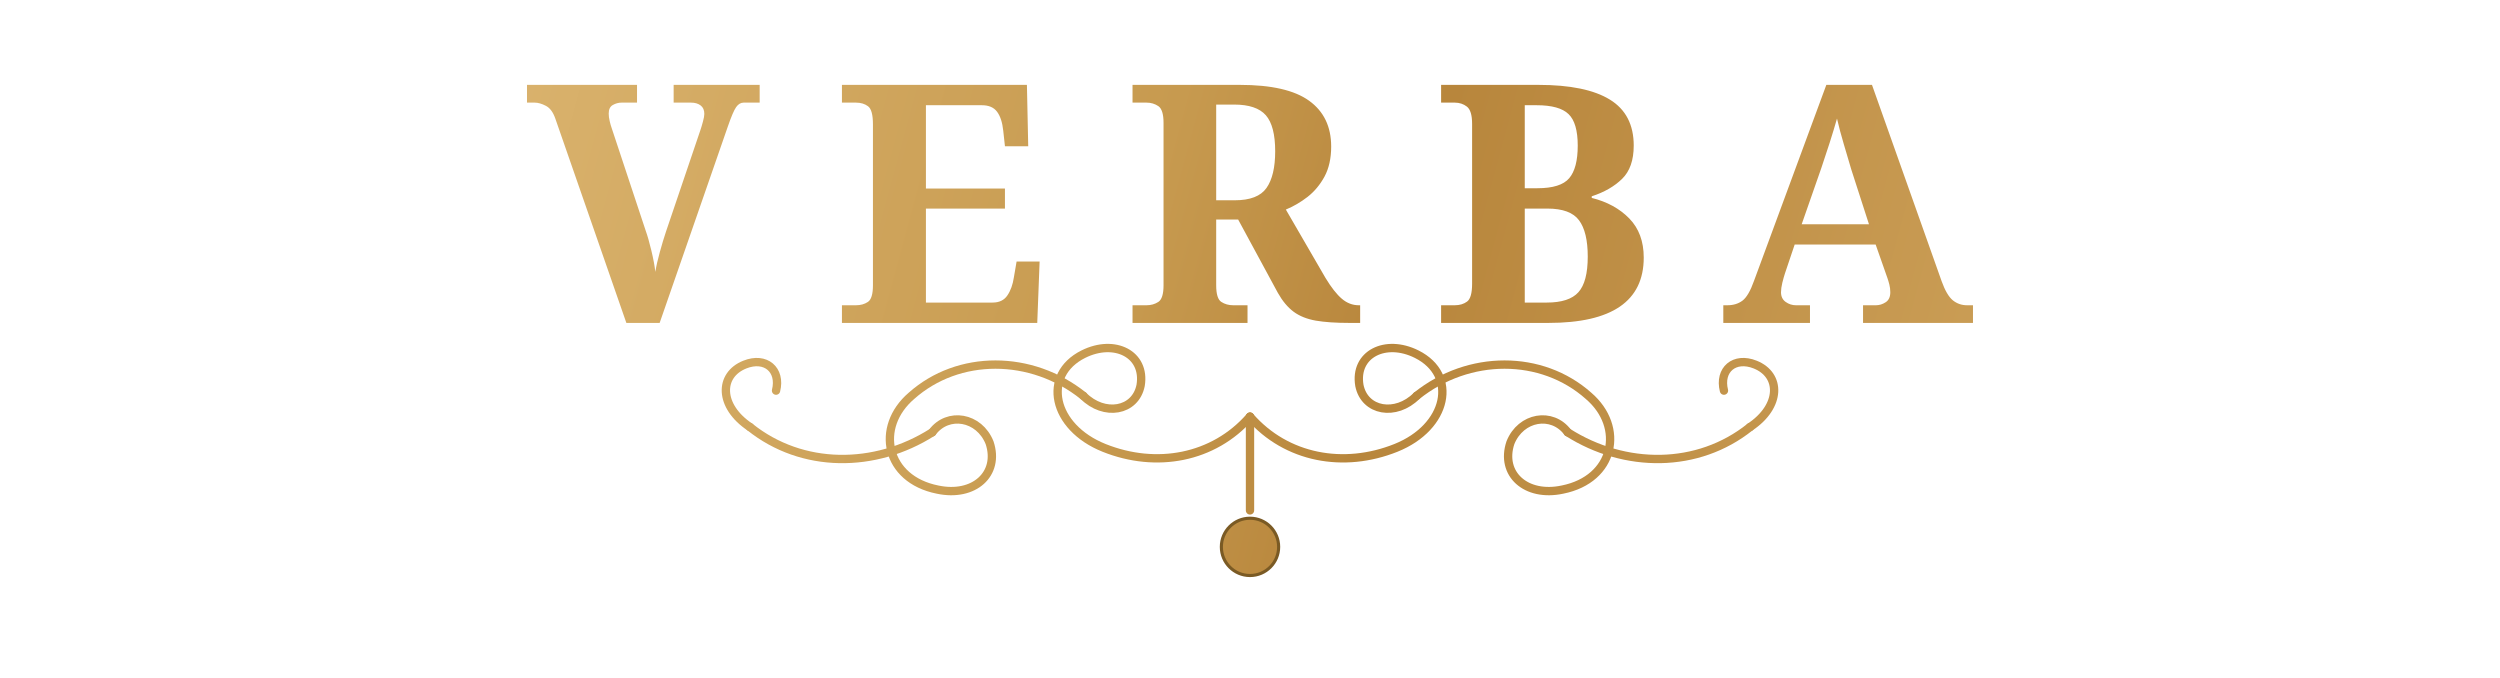
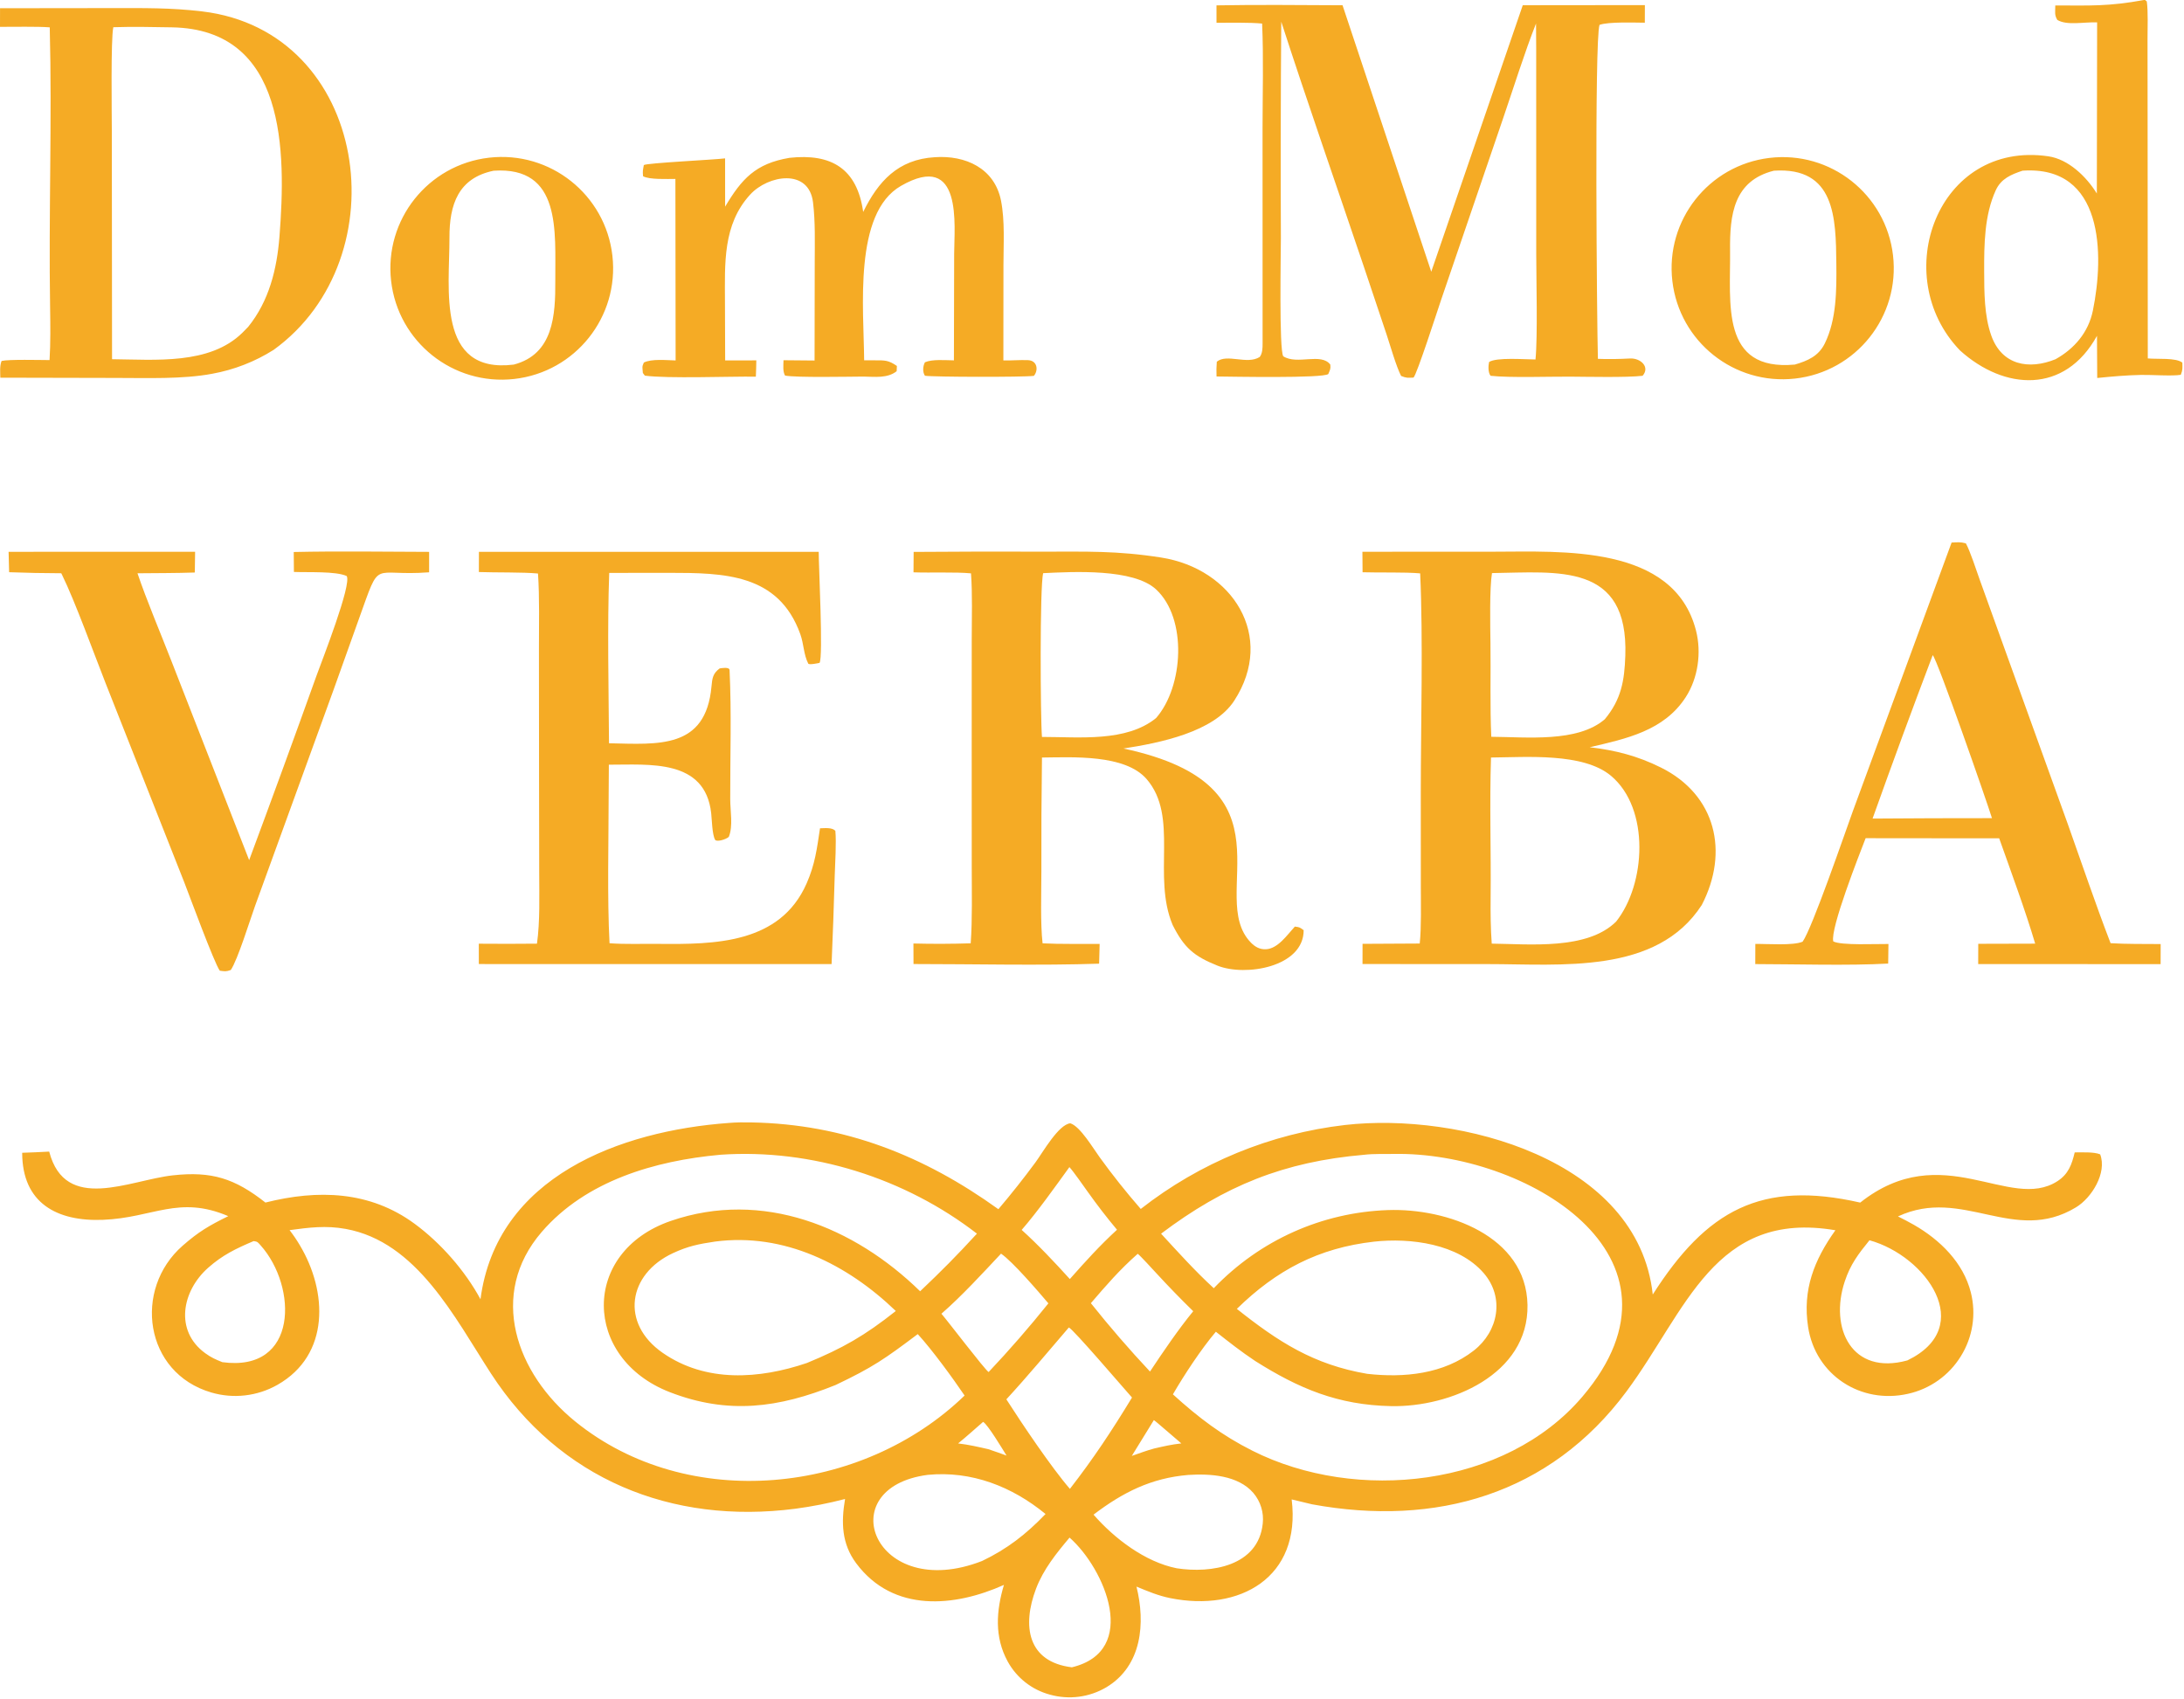
- <svg xmlns="http://www.w3.org/2000/svg" viewBox="0 0 480 130" fill="none">
-   <defs>
-     <linearGradient id="verbaGold" x1="0" y1="0" x2="480" y2="130" gradientUnits="userSpaceOnUse">
-       <stop offset="0" stop-color="#e8c584" />
-       <stop offset="0.45" stop-color="#c79a4f" />
-       <stop offset="0.55" stop-color="#b8863c" />
-       <stop offset="1" stop-color="#dcb46e" />
-     </linearGradient>
-   </defs>
-   <text x="240" y="62" text-anchor="middle" font-family="'Cormorant Garamond', 'Playfair Display', serif" font-size="64" font-weight="600" letter-spacing="14" fill="url(#verbaGold)">VERBA</text>
-   <g fill="none" stroke="url(#verbaGold)" stroke-width="1.6" stroke-linecap="round">
-     <path d="M240,80 C247,88 258,90 268,86 C278,82 280,72 272,68 C266,65 260,68 261,74 C262,79 268,80 272,76" />
-     <path d="M272,76 C282,68 296,68 305,76 C312,82 310,92 300,94 C293,95.5 288,91 290,85 C292,80 298,79 301,83" />
-     <path d="M301,83 C312,90 326,90 336,82" />
-     <path d="M336,82 C342,78 342,72 337,70 C333,68.4 330,71 331,75" />
-   </g>
-   <g fill="none" stroke="url(#verbaGold)" stroke-width="1.6" stroke-linecap="round">
-     <path d="M240,80 C233,88 222,90 212,86 C202,82 200,72 208,68 C214,65 220,68 219,74 C218,79 212,80 208,76" />
-     <path d="M208,76 C198,68 184,68 175,76 C168,82 170,92 180,94 C187,95.5 192,91 190,85 C188,80 182,79 179,83" />
-     <path d="M179,83 C168,90 154,90 144,82" />
-     <path d="M144,82 C138,78 138,72 143,70 C147,68.4 150,71 149,75" />
-   </g>
-   <path d="M240,80 C240,88 240,94 240,98" stroke="url(#verbaGold)" stroke-width="1.6" stroke-linecap="round" fill="none" />
-   <circle cx="240" cy="105" r="5.5" fill="url(#verbaGold)" />
-   <circle cx="240" cy="105" r="5.5" stroke="#7a5a24" stroke-width="0.6" />
+ <svg xmlns="http://www.w3.org/2000/svg" width="923" height="718" viewBox="0 0 923 718" fill="none">
+   <path d="M308.055 474.617C311.228 474.342 314.286 474.341 317.468 474.396C356.86 475.101 390.416 488.419 421.933 511.074C427.389 504.651 432.621 498.044 437.62 491.266C440.806 486.912 447.363 475.266 452.335 474.77C456.511 476.044 462.003 485.382 464.802 489.215C470.239 496.728 476.013 503.983 482.105 510.97C507.063 491.419 536.931 479.142 568.422 475.486C616.555 469.982 692.272 489.846 698.487 547.133C721.271 511.448 744.324 498.755 786.163 508.282C820.881 480.802 849.342 512.231 869.482 499.25C874.182 496.219 875.572 492.184 876.812 487.065C879.952 487.096 884.852 486.783 887.572 487.891C890.542 495.735 883.992 506.28 877.332 510.303C851.062 526.173 829.471 501.393 802.12 514.129C804.373 515.243 806.602 516.419 808.801 517.656C819.834 523.975 829.747 533.613 832.922 546.294C835.232 555.466 833.712 565.177 828.706 573.198C823.722 581.305 815.652 587.048 806.357 589.1C786.464 593.6 767.274 581.25 764.139 560.842C761.72 545.124 766.68 532.596 775.669 519.976C724.535 511.282 712.711 553.96 687.387 588.096C655.02 631.71 606.715 645.407 554.522 635.812L545.889 633.737C549.954 666.801 523.919 681.377 494.565 675.457C489.416 674.417 485.16 672.588 480.299 670.592C484.126 685.987 482.662 704.037 467.594 713.117C460.399 717.387 451.765 718.507 443.714 716.247C436.123 714.217 429.69 709.177 425.9 702.287C420.176 691.867 421.037 680.807 424.281 669.869C403.579 679.157 377.567 681.797 361.856 660.746C355.669 652.462 355.464 643.436 357.137 633.559C350.218 635.36 343.197 636.737 336.111 637.68C283.788 644.458 236.459 625.177 207.508 580.546C192.114 556.813 176.184 524.839 146.048 519.401C137.673 517.889 130.667 518.807 122.384 519.928C123.948 521.948 125.385 524.061 126.685 526.259C138.424 545.81 139.57 572.635 117.259 585.309C108.777 590.122 98.706 591.297 89.344 588.56C60.966 580.307 56.16 544.91 77.194 526.498C83.947 520.583 88.327 518.023 96.472 514.013C75.521 505.067 64.727 514.723 43.536 515.568C24.109 516.34 9.392 508.545 9.375 487.23C13.109 487.145 17.04 486.906 20.789 486.728C27.596 512.813 54.737 498.791 73 496.77C89.542 494.946 99.232 498.099 112.175 508.264C134.308 502.692 156.288 503.31 175.2 517.215C186.263 525.352 196.545 537.066 203.061 549.129C209.865 497.297 262.042 477.954 308.055 474.617ZM452.016 649.877C446.438 656.508 440.947 663.299 437.845 671.479C431.889 687.177 434.216 702.387 452.99 704.697C481.707 697.787 467.012 663.109 452.016 649.877ZM441.864 639.909C427.692 628.269 410.588 621.583 392.083 623.358C350.61 628.765 369.498 677.487 415.016 659.772C425.664 654.69 433.653 648.451 441.864 639.909ZM529.687 631C523.215 623.505 511.41 622.801 502.177 623.395C486.538 624.693 474.531 630.755 462.15 640.172C470.937 650.25 483.942 660.188 497.321 662.846C511.931 665.099 531.775 661.939 533.661 643.962C534.181 639.278 532.743 634.588 529.687 631ZM451.711 561.068C443.102 571.098 434.225 581.752 425.308 591.438C431.89 601.725 444.454 620.395 452.163 629.279C462.18 616.366 469.835 604.775 478.407 590.68C475.107 587.012 453.556 561.763 451.711 561.068ZM412.871 521.409C382.501 497.946 343.081 485.406 304.455 488.058C304.414 488.064 304.373 488.07 304.332 488.076C276.85 490.574 247.646 499.03 228.978 520.65C206.07 547.188 218.251 580.637 243.086 600.782C290.775 639.467 364.415 631.698 407.651 589.835C402.621 582.408 393.94 570.492 387.861 563.867C373.947 574.319 368.964 577.852 353.147 585.377C329.047 595.106 307.698 597.942 283.079 588.408C246.197 574.123 245.422 529.1 283.554 516.009C322.2 502.74 360.941 518.458 388.863 545.761C397.939 537.158 404.442 530.594 412.871 521.409ZM589.136 487.721C584.813 487.8 580.57 487.586 576.419 488.082C542.681 490.996 517.582 501.142 490.696 521.422C497.878 529.235 505.152 537.305 512.965 544.469C532.485 524.134 558.656 512.427 586.558 511.447C611.467 510.578 645.033 522.328 645.548 551.541C646.068 581.036 612.801 594.819 587.905 594.31C565.415 593.851 548.92 586.877 530.502 575.256C524.465 571.245 519.535 567.339 513.847 562.869C507.669 570.155 500.578 580.931 495.692 589.332C506.567 599.202 516.394 606.661 529.277 613.151C573.204 635.28 636.198 628.594 668.785 590.264C719.453 530.668 644.188 486.716 589.136 487.721ZM478.321 615.35C481.334 614.309 484.745 613.022 487.794 612.214C492 611.246 494.964 610.555 499.256 610.065C497.492 608.633 488.32 600.568 487.646 600.213L478.321 615.35ZM415.481 600.96C412.09 603.899 408.373 607.279 404.915 610.071C409.584 610.641 413.109 611.461 417.711 612.515C420.218 613.39 422.917 614.271 425.384 615.202C423.73 612.563 417.475 602.093 415.481 600.96ZM378.583 554.1C358.052 534.348 331.377 520.925 302.17 524.765C295.275 525.781 290.724 526.712 284.435 529.633C265.319 538.505 262.097 559.311 280.058 571.784C298.366 584.496 320.931 582.891 341.013 576.076C356.249 569.788 365.435 564.534 378.583 554.1ZM627.019 538.058C616.28 525.684 596.073 523.087 580.674 524.796C557.192 527.465 539.485 536.821 522.714 553.206C540.244 567.124 555.111 576.78 577.803 580.656C593.367 582.413 610.101 580.785 622.85 570.829C633.259 562.692 635.965 548.37 627.019 538.058ZM423.059 529.859C415.106 538.333 406.584 547.653 397.866 555.258C400.561 558.369 416.212 578.924 417.812 579.903C426.619 570.572 435.046 560.885 443.071 550.874C438.811 545.853 427.972 533.227 423.059 529.859ZM480.832 529.921C473.172 536.681 467.636 543.109 461.023 550.8C468.965 560.762 477.299 570.4 486.012 579.695C491.51 571.398 498.007 561.846 504.277 554.192C498.956 548.994 493.77 543.655 488.73 538.175C487.255 536.601 482.131 530.932 480.832 529.921ZM790.076 524.208C785.343 530.043 782.042 534.36 779.654 541.536C773.017 561.424 782.637 581.452 806.088 574.986C835.452 560.811 813.993 530.839 790.076 524.208ZM107.186 524.557C99.563 527.796 94.08 530.429 87.961 535.842C76.939 545.59 73.637 562.397 86.722 571.931C89.323 573.823 91.049 574.546 93.961 575.727C126.224 580.118 125.719 543.771 110.148 526.369C108.989 525.071 108.894 524.759 107.186 524.557ZM451.949 493.286C445.967 501.558 438.473 512.127 431.78 519.83C438.654 526.008 445.893 533.705 452.133 540.6C458.819 533.056 464.606 526.633 472.063 519.757C467.489 514.277 463.748 509.408 459.591 503.579C458.084 501.473 453.547 494.97 451.949 493.286Z" fill="#F5AB25" />
+   <path d="M631.141 233.18C659.809 233.185 707.372 229.957 716.759 266.487C719.134 275.731 717.671 286.53 712.442 294.636C703.252 308.891 687.27 312.228 671.828 315.822C682.702 317.089 692.07 319.496 701.91 324.388C725.22 335.973 730.799 360.086 719.221 382.466C700.147 412.015 659.667 407.46 628.63 407.478L575.824 407.454L575.843 398.918L600.005 398.79C600.733 391.809 600.47 382.11 600.47 374.86L600.451 335.036C600.451 306.533 601.48 270.205 600.188 242.341C593.624 241.745 583.025 242.101 575.849 241.864L575.781 233.204L631.141 233.18ZM680.835 327.897C669.091 318.057 645.058 320.047 630.124 320.17C629.481 339.886 630.173 359.877 629.965 379.624C629.904 385.808 629.977 392.672 630.436 398.832C646.436 399.009 670.781 401.618 683.003 389.512C695.573 373.733 697.373 341.754 680.835 327.897ZM686.891 277.164C688.274 237.722 658.424 241.841 630.54 242.22C629.481 248.579 629.799 264.565 629.897 271.777C630.075 284.504 629.658 298.812 630.246 311.407C645.339 311.505 666.709 313.911 678.226 303.986C685.207 295.561 686.523 287.681 686.891 277.164Z" fill="#F5AB25" />
+   <path d="M386.126 233.271C404.433 233.127 422.742 233.09 441.05 233.158C459.098 233.178 471.883 232.694 490.724 235.644C520.788 240.352 539.304 268.88 521.608 296.155C512.981 309.454 490.074 314.01 474.791 316.367C549.486 332.22 509.454 378.651 528.631 398.373C530.394 400.192 532.366 401.3 534.937 401.208C540.062 401.037 544.073 395.024 547.227 391.626C549.351 391.914 549.199 391.889 550.956 393.15C550.98 408.746 526.341 412.848 514.561 408.146C504.507 404.135 500.398 400.504 495.598 390.977C486.842 370.275 498.353 345.133 484.552 329.25C475.416 318.749 453.385 320.053 440.358 320.176C440.14 336.273 440.055 352.377 440.105 368.475C440.094 377.212 439.653 390.432 440.616 398.704C447.941 399.09 457.261 398.899 464.731 398.948L464.505 407.301C439.978 408.146 410.82 407.447 386.065 407.453L386.031 398.777C394.099 398.986 402.171 398.954 410.237 398.697C410.964 388.558 410.679 376.82 410.677 366.546L410.66 315.742L410.674 270.107C410.684 261.348 411.003 250.87 410.362 242.332C403.72 241.695 393.36 242.167 386.061 241.898L386.126 233.271ZM488.574 249.111C478.967 240.22 453.6 241.637 440.869 242.252C439.39 247.662 439.702 303.735 440.352 311.469C456.263 311.481 476.009 313.703 488.58 303.49C500.214 290.191 501.843 261.386 488.574 249.111Z" fill="#F5AB25" />
+   <path d="M202.404 233.227L346.006 233.234C345.978 239.005 347.954 277.813 346.356 280.165C345.705 280.317 341.924 281.118 341.578 280.472C339.612 276.609 339.728 272.21 338.211 267.991C329.011 242.41 305.956 242.127 282.63 242.113L257.47 242.143C256.636 264.511 257.234 291.588 257.378 314.145C278.2 314.574 298.279 316.699 300.688 290.155C301.008 286.634 301.273 284.615 304.152 282.51C305.011 282.387 308.26 281.807 308.326 283.21C309.188 301.244 308.563 319.644 308.606 337.756C308.619 342.856 309.865 349.09 308.011 353.712C306.709 354.876 302.808 355.947 302.218 354.931C300.973 352.794 300.856 346.346 300.559 343.683C297.99 320.617 274.306 323.244 257.312 323.201L257.231 336.127C257.211 355.562 256.591 379.601 257.604 398.668C264.266 399.158 271.399 398.864 278.088 398.937C302.065 399.182 329.687 398.931 340.908 373.349C344.469 365.23 345.245 358.746 346.55 350.088C348.559 350.039 351.618 349.653 353.031 351.129C353.509 356.015 352.928 364.899 352.772 370.067C352.423 382.54 351.981 395.006 351.444 407.473L202.367 407.461L202.352 398.864C210.546 398.937 218.74 398.931 226.933 398.845C228.261 389.385 227.887 378.627 227.878 368.959L227.811 327.634L227.766 274.572C227.756 264.336 228.058 252.444 227.368 242.4C220.896 241.787 209.556 242.038 202.381 241.773L202.404 233.227Z" fill="#F5AB25" />
+   <path d="M824.781 229.315C827.279 229.209 828.443 228.995 830.811 229.647C832.611 232.877 835.28 241.14 836.63 244.911L846.791 273.126L873.841 348.157C879.801 364.879 885.611 382.127 891.971 398.641C898.371 399.057 906.571 398.948 913.141 399.009L913.12 407.496L836.021 407.471L836.051 398.905L860.11 398.843C856.01 384.993 849.771 368.057 844.891 354.317L829.918 354.311L788.453 354.268C785.789 361.157 773.42 392.525 774.773 397.882C778.049 399.682 793.252 398.904 798.096 398.984L797.979 407.256C781.631 408.193 758.455 407.495 741.812 407.477L741.838 398.966C746.883 398.874 757.703 399.762 761.811 398.017C765.853 392.433 779.788 351.789 783.027 342.904L824.781 229.315ZM816.803 276.904C808.102 299.839 799.626 322.869 791.385 345.977L816.318 345.836L841.841 345.799C839.681 338.745 818.676 278.571 816.803 276.904Z" fill="#F5AB25" />
+   <path d="M124.14 233.31C142.921 232.891 162.513 233.201 181.355 233.252L181.35 241.885C156.705 243.798 161.096 235.404 151.767 261.35L141.042 291.353L107.741 383.04C105.769 388.495 100.384 405.885 97.528 409.981C95.435 410.716 95.04 410.545 92.889 410.275C90.476 406.895 79.989 378.337 77.836 372.821L44.629 288.751C39.808 276.526 31.697 254.098 26.269 243.057L25.887 242.288C18.542 242.272 11.198 242.125 3.858 241.849L3.633 233.225L82.456 233.216L82.33 241.977C74.44 242.251 66.024 242.216 58.107 242.3C61.877 253.534 68.22 268.494 72.599 279.784L105.296 363.538C114.952 337.576 124.453 311.559 133.799 285.481C136.012 279.343 148.784 246.872 146.51 243.459C141.86 241.351 130.159 241.984 124.213 241.737L124.14 233.31Z" fill="#F5AB25" />
+   <path d="M906.085 0.004C906.805 0.001 906.365 -0.074 907.275 0.605C907.885 4.908 907.575 11.783 907.585 16.45L907.615 47.278L907.695 151.489C911.845 151.89 919.525 151.103 922.295 153.255C922.345 155.535 922.505 156.251 921.655 158.409C918.095 159.038 909.055 158.367 904.865 158.46C898.285 158.607 892.845 159.11 886.325 159.757L886.225 141.938C872.635 166.61 847.145 165.083 828.342 148.128C797.941 116.579 818.845 59.223 865.695 66.066C874.115 67.296 881.745 74.604 886.165 81.8L886.285 9.439C880.355 9.289 873.525 10.848 869.455 8.418C868.165 6.171 868.615 5.16 868.605 2.302C883.605 2.34 891.095 2.73 906.085 0.004ZM206.686 66.648C232.529 63.682 255.878 82.244 258.815 108.091C261.753 133.937 243.165 157.266 217.315 160.175C191.506 163.08 168.221 144.528 165.288 118.721C162.354 92.914 180.882 69.609 206.686 66.648ZM747.744 66.751C773.571 63.618 797.023 82.09 800.029 107.935C803.03 133.78 784.44 157.138 758.582 160.012C732.902 162.865 709.751 144.435 706.769 118.773C703.782 93.111 722.095 69.863 747.744 66.751ZM47.423 3.421C60.639 3.417 72.212 3.242 85.448 4.824C155.964 13.256 169.439 108.99 115.647 147.87C107.71 152.885 98.877 156.318 89.637 157.981C77.171 160.321 62.024 159.739 49.076 159.738L0.14 159.63C0.1 157.271 -0.183 154.694 0.67 152.557C3.69 151.84 16.875 152.169 20.943 152.19C21.383 145.02 21.29 137.141 21.173 129.939C20.531 90.615 22.028 50.836 21.022 11.559C15.697 11.136 5.673 11.377 0 11.346L0.017 3.479L47.423 3.421ZM514.113 2.268C531.656 1.941 549.817 2.159 567.384 2.225L604.875 114.845L643.549 2.211L695.159 2.156L695.135 9.594C690.536 9.558 679.821 9.155 675.988 10.507C673.796 16.829 674.886 136.717 675.303 151.674C679.668 151.843 684.439 151.764 688.811 151.517C693.317 151.262 697.468 155.101 694.192 158.828C687.579 159.618 670.704 159.232 663.473 159.191C654.582 159.141 638.301 159.726 629.949 158.834C628.853 157.438 628.945 154.667 629.312 153.011C632.398 150.938 644.381 151.92 648.931 151.937C649.892 142.154 649.249 118.014 649.243 107.375L649.225 20.479L649.157 9.937C644.412 21.878 639.483 37.651 635.227 50.065L609.002 126.847C607.526 131.171 598.753 158.42 597.375 159.592C594.785 159.691 594.46 159.821 592.127 158.898C590.027 154.735 587.614 146.281 586.022 141.447L576.342 112.57C564.751 78.216 552.646 43.635 541.483 9.175C541.251 39.616 541.196 70.057 541.324 100.498C541.324 106.589 540.516 147.88 542.328 150.582C548.163 154.356 558.297 148.944 562.21 154.092C562.436 155.955 562.082 156.331 561.365 158.081C559.143 159.964 520.176 159.182 514.132 159.124C514.046 156.741 514.071 155.263 514.242 152.884C518.528 149.334 527.027 154.279 532.379 150.877C533.56 149.351 533.597 147.098 533.597 145.179C533.621 114.871 533.56 84.535 533.578 54.228C533.584 39.627 534.037 24.464 533.394 9.955C527.994 9.43 519.746 9.642 514.119 9.621L514.113 2.268ZM395.071 66.445C407.948 65.543 420.313 71.035 423.045 84.796C424.735 93.31 424.082 103.261 424.076 112.035L424.042 152.342C427.52 152.414 430.885 152.081 434.43 152.218C438.448 152.374 438.911 156.509 436.932 158.864C432.288 159.447 394.646 159.359 390.898 158.817C389.828 157.238 390.016 154.76 390.889 153.119C394.05 151.749 399.438 152.267 403.144 152.305L403.246 107.262C403.268 95.526 407.049 63.457 380.743 78.576C360.584 90.163 365.071 130.575 365.203 152.276L369.807 152.293C374.046 152.286 375.504 152.234 379.046 154.678L378.944 156.895C375.051 159.965 369.798 159.243 364.972 159.162C358.457 159.192 336.888 159.651 331.785 158.749C330.753 157.017 331.087 154.4 331.124 152.254L344.252 152.373L344.32 110.83C344.331 102.425 344.606 93.882 343.603 85.552C341.859 71.058 324.651 73.938 317.036 82.238C305.393 94.928 306.351 111.511 306.382 127.47L306.465 152.329L319.635 152.318C319.649 154.459 319.503 157.012 319.438 159.19C307.833 159.062 282.453 160.067 272.533 158.773L271.68 157.639C271.543 155.38 271.213 155.085 272.103 153.226C275.477 151.585 281.524 152.243 285.53 152.342L285.438 75.622C282.125 75.619 274.435 75.984 271.767 74.489C271.552 72.212 271.699 71.96 272.096 69.761C273.409 68.88 301.642 67.536 306.441 66.941L306.449 87.35C313.432 75.643 319.275 69.121 333.645 66.71C351.423 64.767 362.238 71.303 364.798 89.582C371.131 76.694 379.514 67.339 395.071 66.445ZM234.678 118.609C234.561 97.936 237.414 70.207 208.617 72.158C193.715 75.23 189.896 86.381 189.947 100.497C190.026 121.959 184.281 158.177 217.112 154.101C233.876 149.726 234.76 133.271 234.678 118.609ZM776.069 111.451C775.873 92.029 775.567 70.453 749.68 72.15C732.67 76.385 730.992 90.748 731.163 105.888C731.414 128.2 726.963 156.981 758.52 154.091C763.915 152.51 768.544 150.549 771.189 145.17C776.198 134.982 776.18 122.541 776.069 111.451ZM884.485 131.294C889.365 107.515 889.075 69.772 854.755 72.144C849.965 73.755 845.715 75.483 843.455 80.399C838.635 90.909 838.515 103.294 838.545 114.667C838.585 123.502 838.565 133.41 841.545 141.81C846.015 154.373 857.445 156.412 868.725 151.82C876.705 147.361 882.605 140.477 884.485 131.294ZM72.624 11.553C64.391 11.415 56.168 11.231 47.893 11.501C46.786 16.264 47.248 48.411 47.259 55.221L47.351 151.822C65.589 151.987 88.569 154.268 102.434 140.645C103.259 139.831 104.072 139.005 104.87 138.164C113.704 127.25 117.036 113.766 118.11 99.955C120.899 64.094 121.074 12.368 72.624 11.553Z" fill="#F5AB25" />
</svg>
